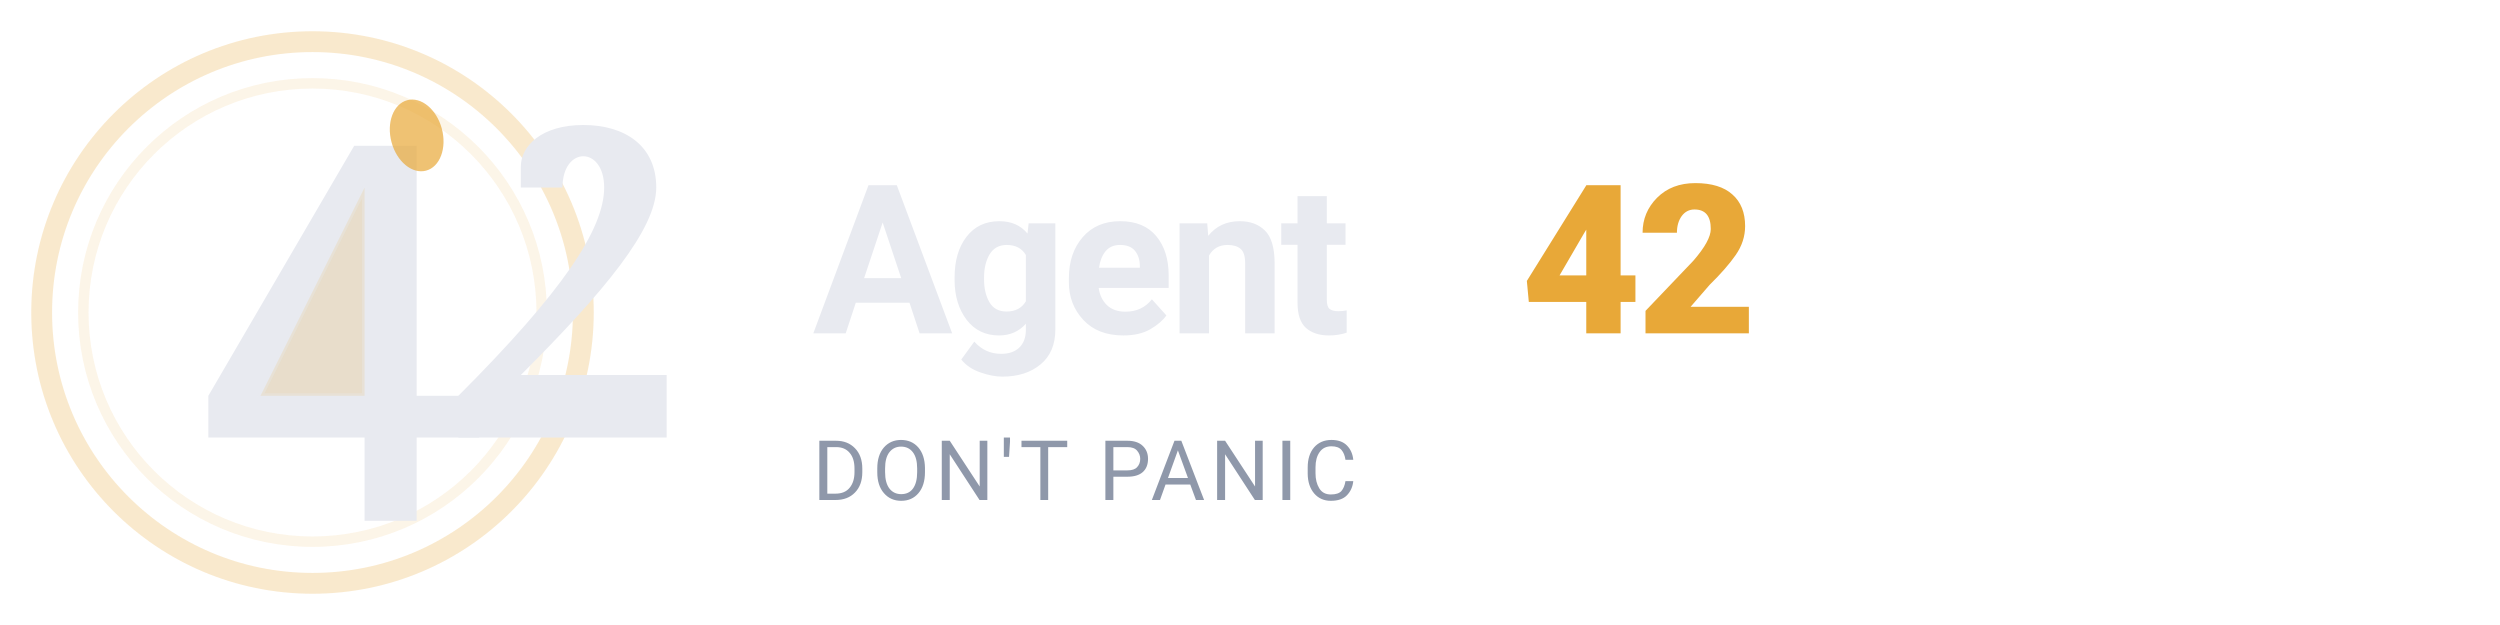
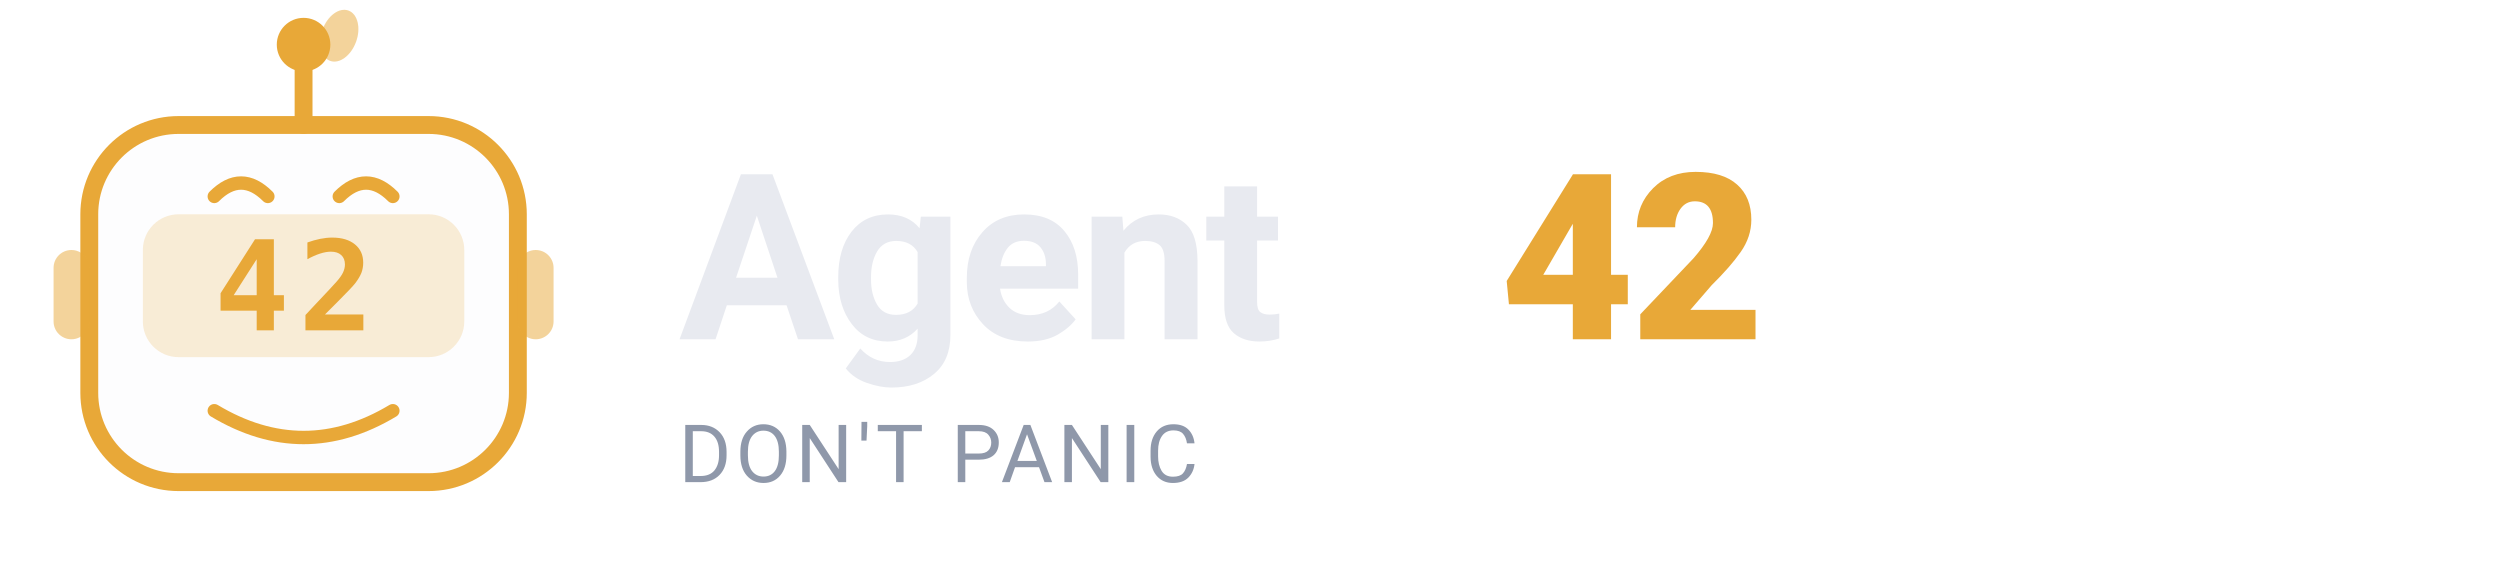
- <svg xmlns="http://www.w3.org/2000/svg" viewBox="0 0 240 60" fill="none">
-   <g>
-     <circle cx="30" cy="30" r="26" fill="none" stroke="#E8A838" stroke-width="2" opacity="0.25" />
-     <circle cx="30" cy="30" r="22" fill="none" stroke="#E8A838" stroke-width="1" opacity="0.12" />
-     <path d="M20 42V38L34 14H40V38H46V42H40V50H35V42H20Z" fill="#e8eaf0" />
-     <path d="M25 38L35 18V38H25Z" fill="#E8A838" opacity="0.2" />
-     <path d="M35 38V18L25 38H35Z" fill="none" stroke="#e8eaf0" stroke-width="0.5" opacity="0.3" />
-     <path d="M50 16C50 14 52 12 56 12C60 12 63 14 63 18C63 22 58 28 50 36H64V42H44V38C54 28 58 22 58 18C58 16 57 15 56 15C55 15 54 16 54 18H50V16Z" fill="#e8eaf0" />
-     <ellipse cx="40" cy="13" rx="2.5" ry="3.5" fill="#E8A838" opacity="0.7" transform="rotate(-15 40 13)" />
+ <svg xmlns="http://www.w3.org/2000/svg" viewBox="0 0 280 64" fill="none">
+   <g transform="translate(4, 2)">
+     <rect x="6" y="12" width="48" height="40" rx="10" fill="#e8eaf0" fill-opacity="0.08" stroke="#E8A838" stroke-width="2" />
+     <line x1="30" y1="12" x2="30" y2="4" stroke="#E8A838" stroke-width="2" stroke-linecap="round" />
+     <circle cx="30" cy="3" r="3" fill="#E8A838" />
+     <rect x="12" y="22" width="36" height="16" rx="4" fill="#E8A838" opacity="0.2" />
+     <text x="20" y="35" font-family="'SF Mono', 'Fira Code', 'Consolas', monospace" font-size="14" font-weight="800" fill="#E8A838" letter-spacing="1">42</text>
+     <path d="M20 20 Q23 17 26 20" fill="none" stroke="#E8A838" stroke-width="1.5" stroke-linecap="round" />
+     <path d="M34 20 Q37 17 40 20" fill="none" stroke="#E8A838" stroke-width="1.5" stroke-linecap="round" />
+     <path d="M20 44 Q30 50 40 44" fill="none" stroke="#E8A838" stroke-width="1.5" stroke-linecap="round" />
+     <rect x="2" y="26" width="4" height="10" rx="2" fill="#E8A838" opacity="0.5" />
+     <rect x="54" y="26" width="4" height="10" rx="2" fill="#E8A838" opacity="0.5" />
+     <ellipse cx="34" cy="2" rx="2" ry="3" fill="#E8A838" opacity="0.5" transform="rotate(20 34 2)" />
  </g>
-   <text x="78" y="32" font-family="-apple-system, BlinkMacSystemFont, 'Segoe UI', Roboto, sans-serif" font-size="20" font-weight="600" fill="#e8eaf0" letter-spacing="-0.5">Agent</text>
-   <text x="146" y="32" font-family="-apple-system, BlinkMacSystemFont, 'Segoe UI', Roboto, sans-serif" font-size="20" font-weight="800" fill="#E8A838" letter-spacing="-0.5">42</text>
-   <text x="78" y="48" font-family="-apple-system, BlinkMacSystemFont, 'Segoe UI', Roboto, sans-serif" font-size="8" fill="#8f98aa" letter-spacing="0.5">DON'T PANIC</text>
+   <text x="76" y="38" font-family="-apple-system, BlinkMacSystemFont, 'Segoe UI', Roboto, sans-serif" font-size="26" font-weight="600" fill="#e8eaf0" letter-spacing="-0.5">Agent</text>
+   <text x="168" y="38" font-family="-apple-system, BlinkMacSystemFont, 'Segoe UI', Roboto, sans-serif" font-size="26" font-weight="800" fill="#E8A838" letter-spacing="-0.5">42</text>
+   <text x="76" y="54" font-family="-apple-system, BlinkMacSystemFont, 'Segoe UI', Roboto, sans-serif" font-size="9" fill="#8f98aa" letter-spacing="0.5">DON'T PANIC</text>
</svg>
